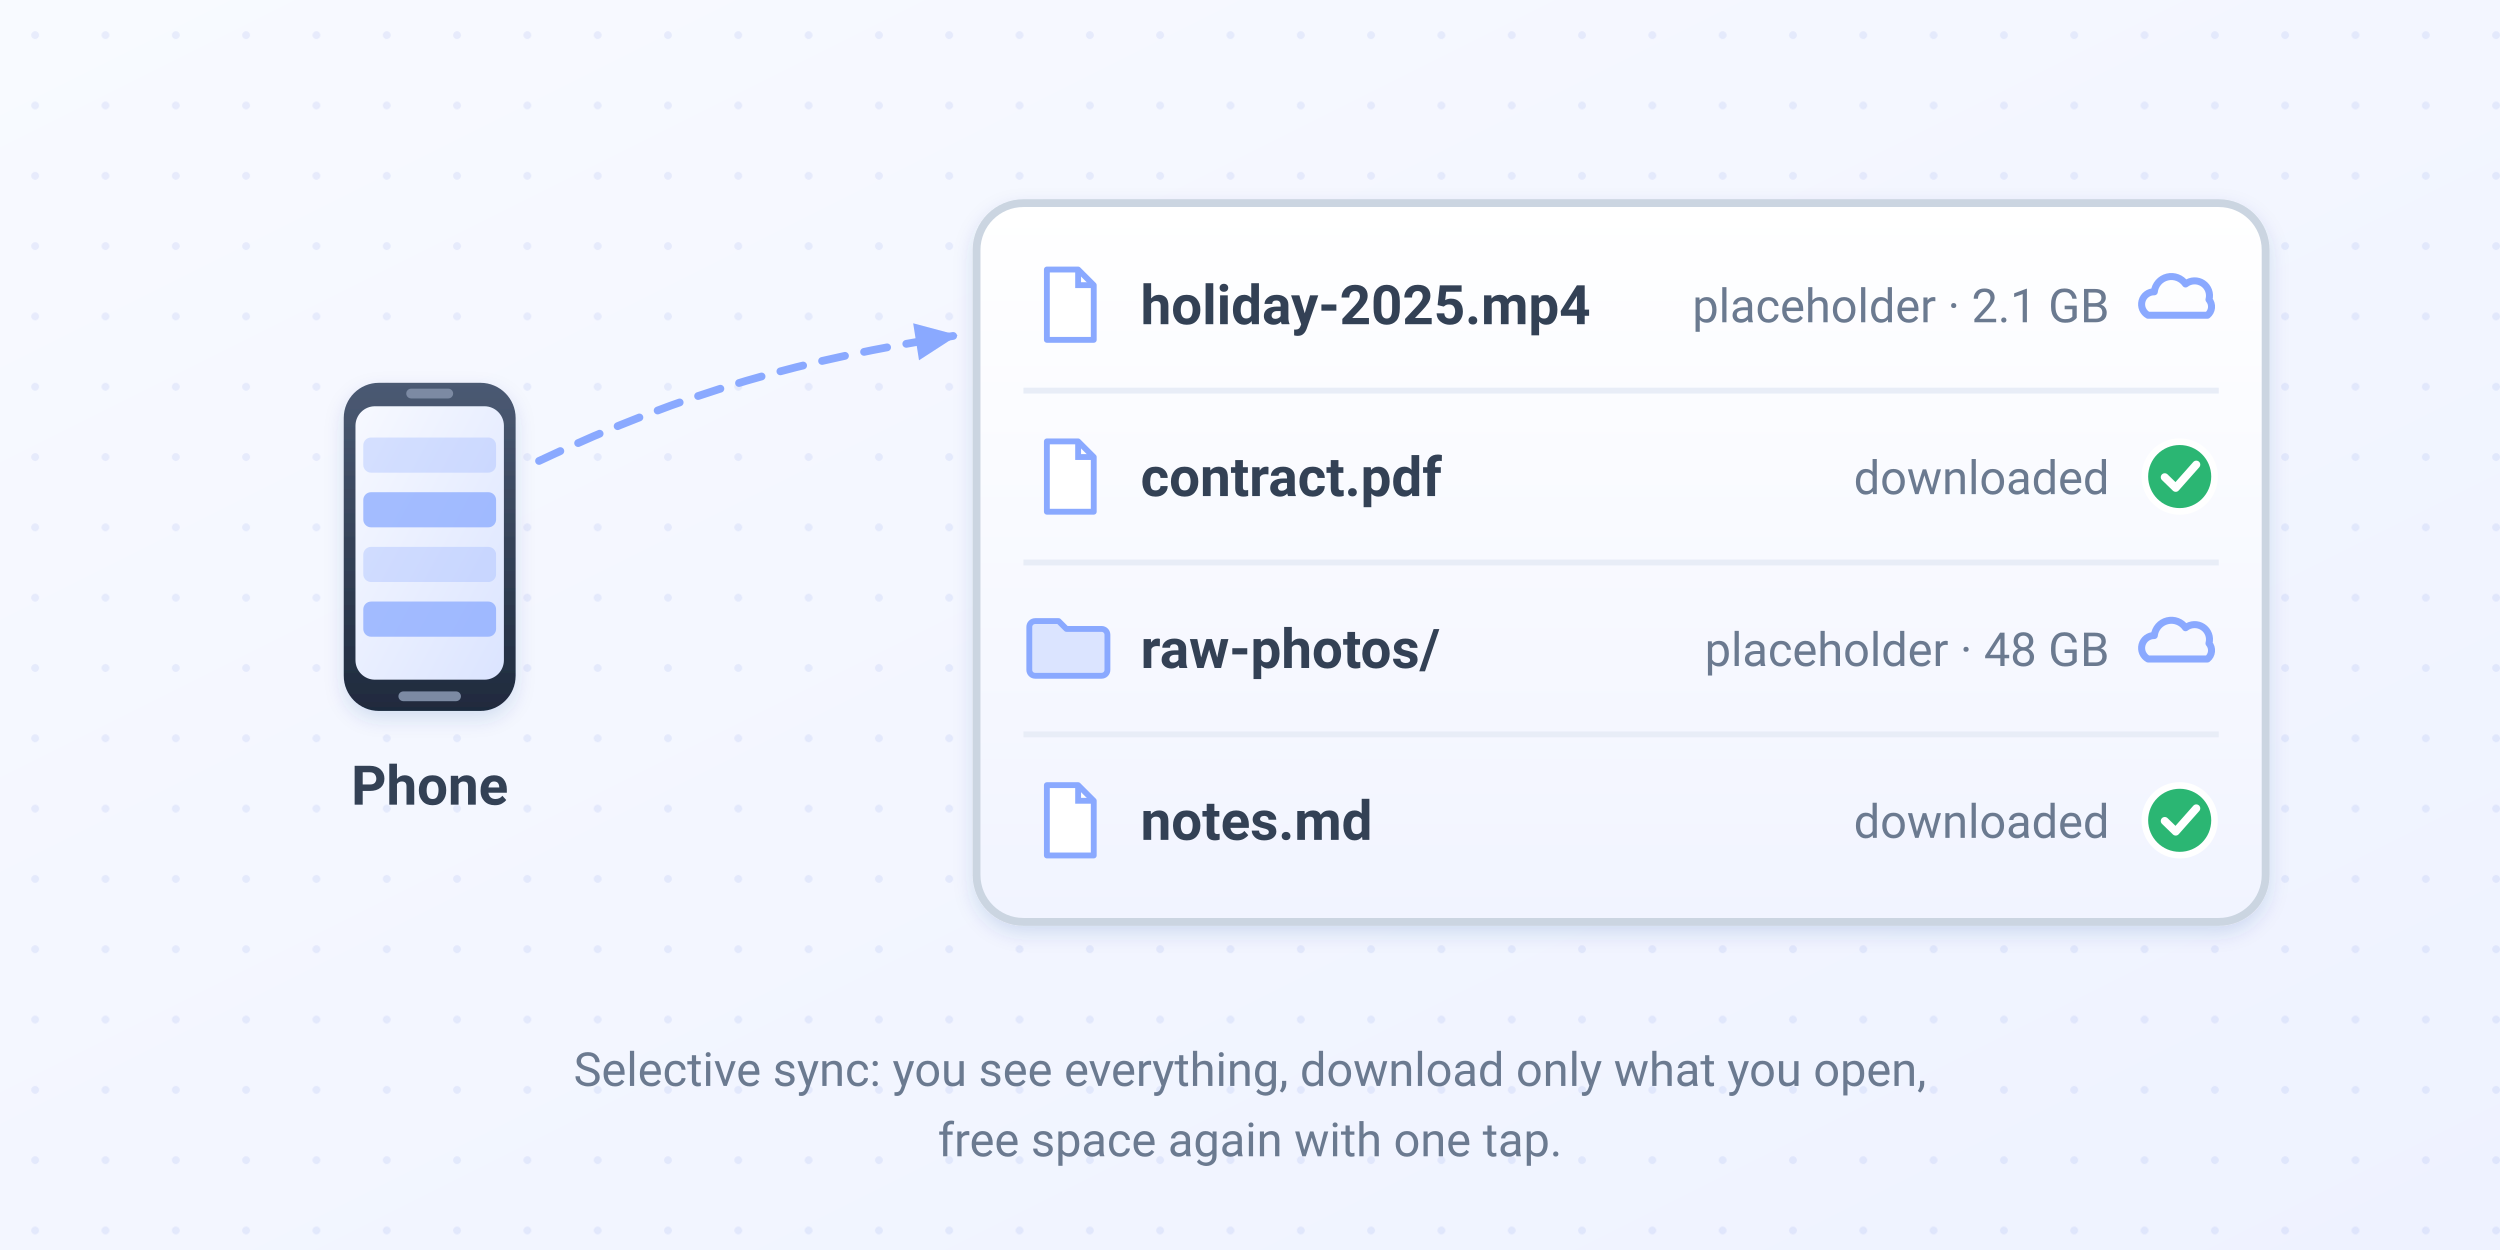
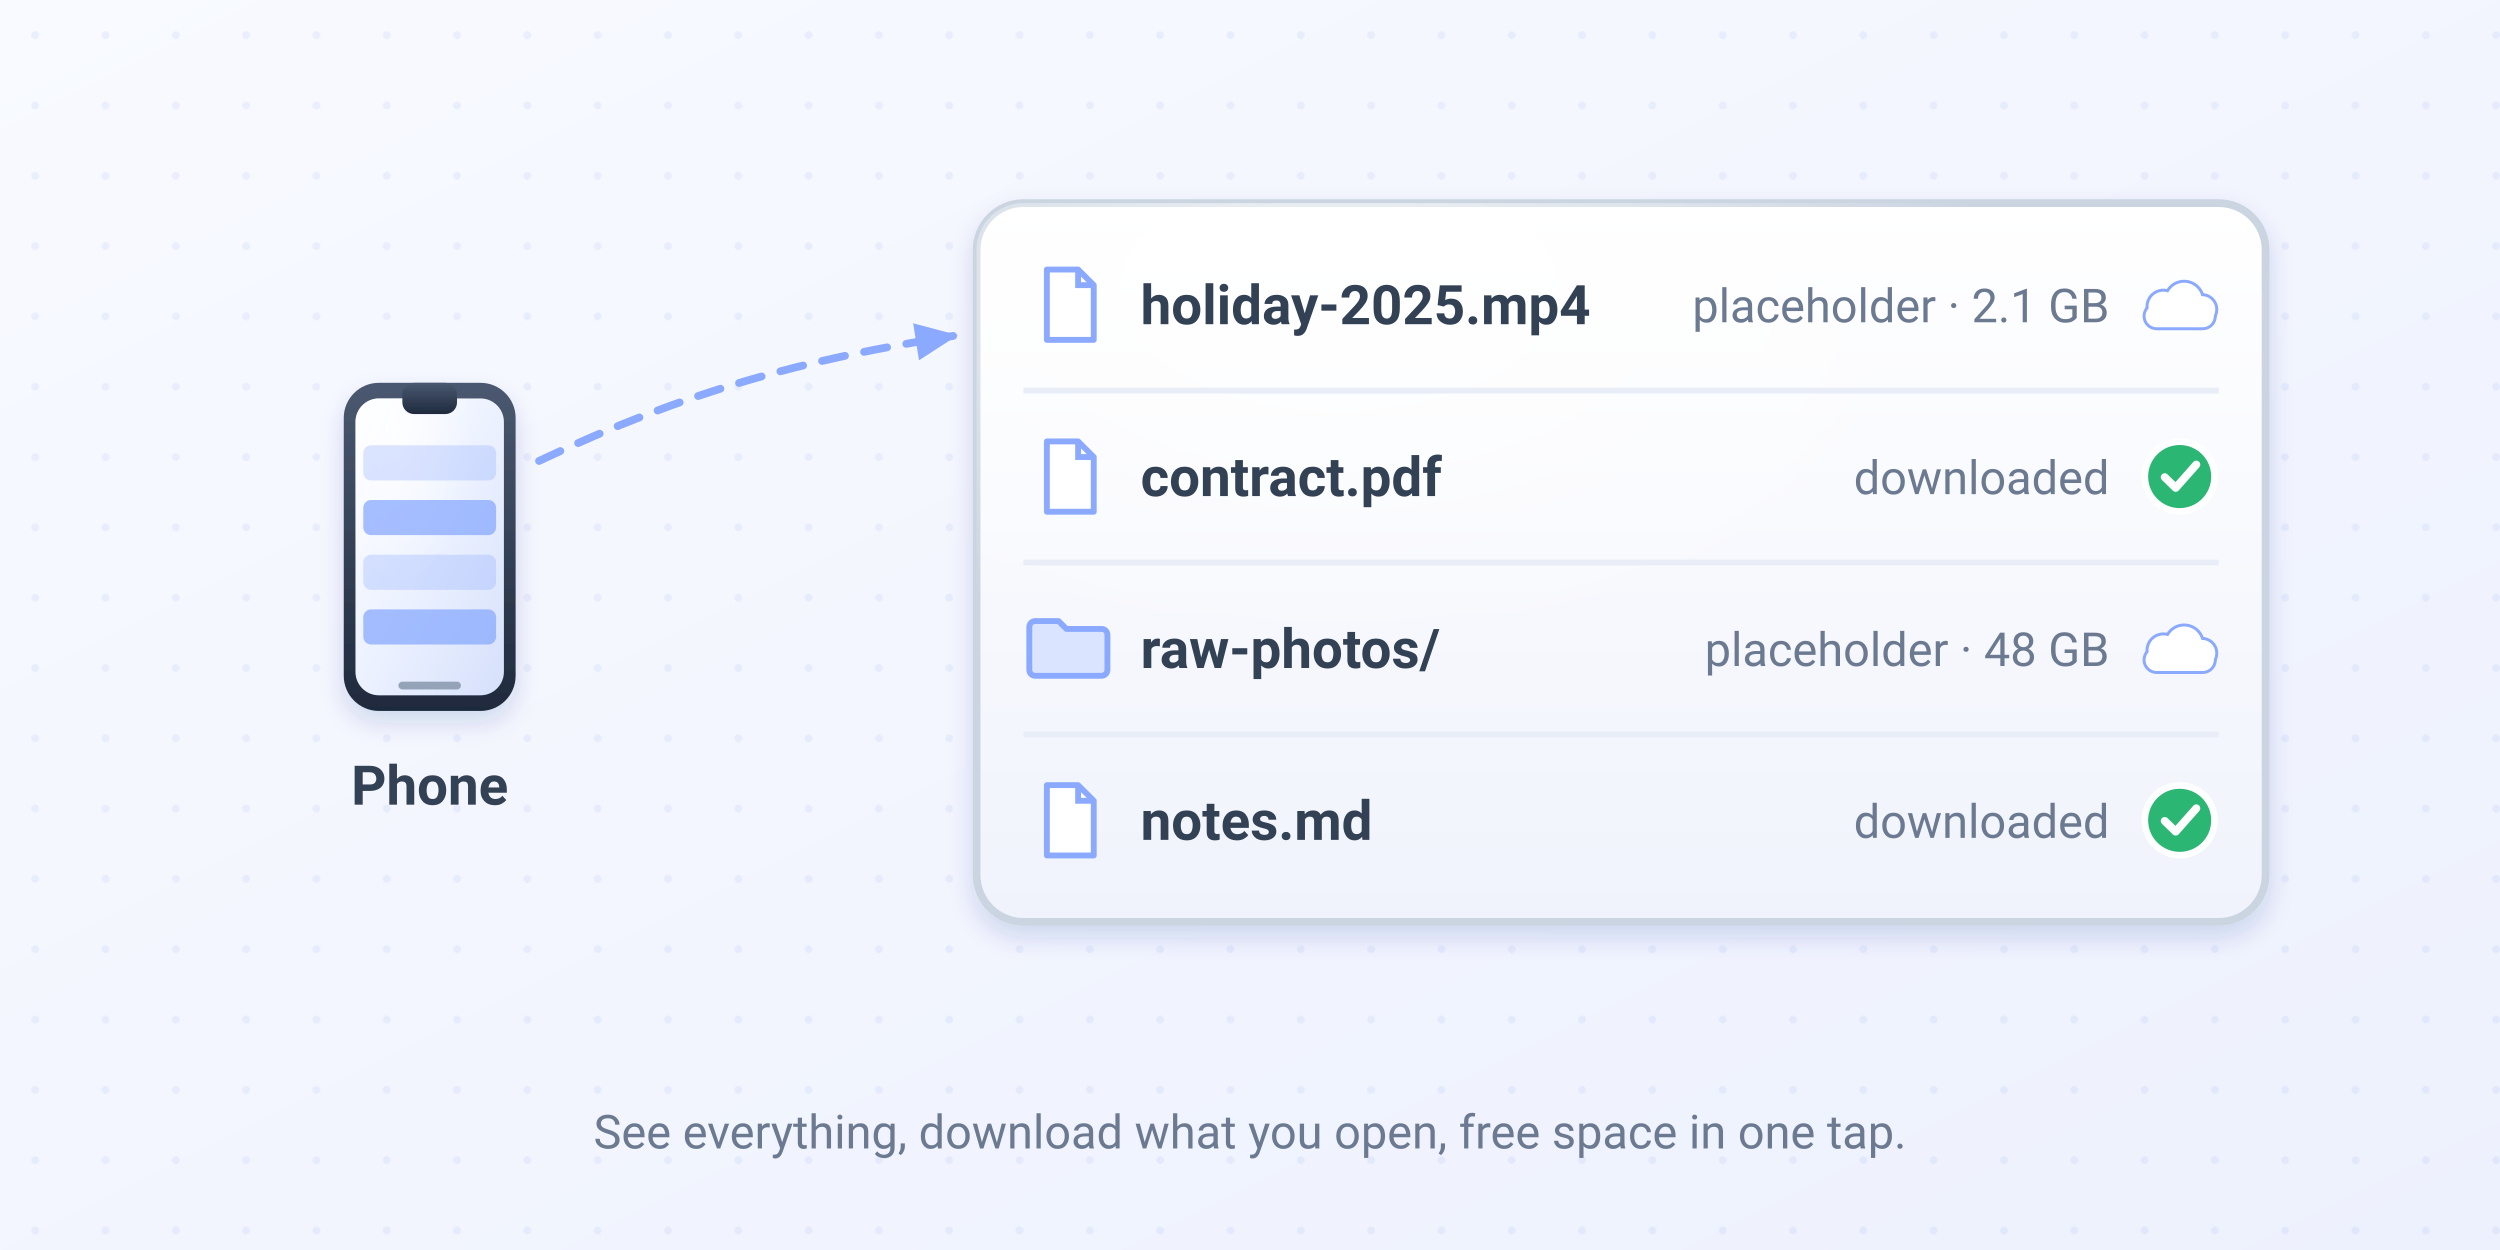
<svg xmlns="http://www.w3.org/2000/svg" viewBox="0 0 640 320" width="640" height="320" role="img" aria-label="Selective sync with placeholders">
  <defs>
    <linearGradient id="bg" x1="0" y1="0" x2="1" y2="1">
      <stop offset="0" stop-color="#f8faff" />
-       <stop offset="1" stop-color="#eef2ff" />
+       <stop offset="1" stop-color="#edf1fd" />
    </linearGradient>
    <pattern id="dots" width="18" height="18" patternUnits="userSpaceOnUse">
-       <circle cx="9" cy="9" r="1" fill="#2b57d6" fill-opacity=".08" />
+       <circle cx="9" cy="9" r="1" fill="#2b57d6" fill-opacity=".07" />
    </pattern>
    <linearGradient id="pg" x1="0" y1="0" x2="1" y2="1">
-       <stop offset="0" stop-color="#3d6ef2" />
+       <stop offset="0" stop-color="#4472f4" />
      <stop offset="1" stop-color="#1b3a9a" />
    </linearGradient>
    <linearGradient id="wg" x1="0" y1="0" x2="0" y2="1">
      <stop offset="0" stop-color="#ffffff" />
-       <stop offset="1" stop-color="#f1f4ff" />
+       <stop offset="1" stop-color="#f0f3fc" />
    </linearGradient>
    <linearGradient id="sg" x1="0" y1="0" x2="1" y2="1">
-       <stop offset="0" stop-color="#f7f9ff" />
-       <stop offset="1" stop-color="#dbe4ff" />
+       <stop offset="0" stop-color="#ffffff" />
+       <stop offset=".55" stop-color="#eaf0ff" />
+       <stop offset="1" stop-color="#d6e0fb" />
    </linearGradient>
    <linearGradient id="dg" x1="0" y1="0" x2="0" y2="1">
-       <stop offset="0" stop-color="#4b5a73" />
+       <stop offset="0" stop-color="#4a5970" />
      <stop offset="1" stop-color="#1f2a3d" />
    </linearGradient>
-     <filter id="sh" x="-20%" y="-20%" width="140%" height="160%">
-       <feDropShadow dx="0" dy="2" stdDeviation="2.5" flood-color="#1b3a9a" flood-opacity=".14" />
+     <linearGradient id="mg" x1="0" y1="0" x2="0" y2="1">
+       <stop offset="0" stop-color="#e6ebf3" />
+       <stop offset="1" stop-color="#b9c4d6" />
+     </linearGradient>
+     <radialGradient id="hl" cx=".28" cy=".12" r=".85">
+       <stop offset="0" stop-color="#fff" stop-opacity=".75" />
+       <stop offset=".6" stop-color="#fff" stop-opacity="0" />
+     </radialGradient>
+     <radialGradient id="cg" gradientUnits="userSpaceOnUse" cx="-14" cy="-26" r="72">
+       <stop offset="0" stop-color="#ffffff" />
+       <stop offset="1" stop-color="#e6ecfc" />
+     </radialGradient>
+     <filter id="sh" x="-20%" y="-20%" width="140%" height="170%">
+       <feDropShadow dx="0" dy="3" stdDeviation="3" flood-color="#1b3a9a" flood-opacity=".15" />
    </filter>
    <marker id="ah" viewBox="0 0 10 10" refX="8" refY="5" markerWidth="6" markerHeight="6" orient="auto-start-reverse">
      <path d="M0 1 L9 5 L0 9 z" fill="#8aa9ff" />
    </marker>
    <marker id="ahp" viewBox="0 0 10 10" refX="8" refY="5" markerWidth="6" markerHeight="6" orient="auto-start-reverse">
      <path d="M0 1 L9 5 L0 9 z" fill="#2b57d6" />
    </marker>
    <g id="ok">
      <circle r="11.5" fill="#fff" />
      <circle r="9.5" fill="#2bb673" />
      <path d="M-4.5 .2 L-1.2 3.4 L5 -3.6" stroke="#fff" stroke-width="2.4" fill="none" stroke-linecap="round" stroke-linejoin="round" />
    </g>
    <g id="phone" filter="url(#sh)">
      <rect x="-22" y="-42" width="44" height="84" rx="9" fill="url(#dg)" />
-       <rect x="-19" y="-36" width="38" height="70" rx="5" fill="url(#sg)" />
-       <rect x="-6" y="-40.5" width="12" height="2.5" rx="1.25" fill="#7c8aa3" />
-       <rect x="-8" y="37" width="16" height="2.5" rx="1.25" fill="#7c8aa3" />
+       <rect x="-19" y="-38" width="38" height="76" rx="6" fill="url(#sg)" />
+       <rect x="-19" y="-38" width="38" height="76" rx="6" fill="url(#hl)" />
+       <rect x="-7" y="-42" width="14" height="8" rx="3" fill="url(#dg)" />
+       <rect x="-8" y="34.5" width="16" height="2" rx="1" fill="#94a3b8" />
    </g>
    <g id="fi">
      <path d="M-6 -9 h8 l4 4 v14 h-12 z" fill="#fff" stroke="#8aa9ff" stroke-width="1.5" stroke-linejoin="round" />
      <path d="M2 -9 v4 h4" fill="none" stroke="#8aa9ff" stroke-width="1.5" />
    </g>
    <g id="fo">
      <path d="M-9 -7 h6 l2 2 h9 a1.5 1.5 0 0 1 1.5 1.5 v9 a1.5 1.5 0 0 1 -1.5 1.5 h-17 a1.5 1.5 0 0 1 -1.5 -1.5 v-11 a1.5 1.5 0 0 1 1.5 -1.5z" fill="#dbe4ff" stroke="#8aa9ff" stroke-width="1.5" stroke-linejoin="round" />
    </g>
-     <g id="pc">
-       <path transform="translate(-.5 -1.5) scale(.2)" d="M-38 16 A16 16 0 0 1 -30 -14 A22 22 0 0 1 10 -24 A19 19 0 0 1 40 -4 A14 14 0 0 1 38 16 Z" fill="none" stroke="#8aa9ff" stroke-width="9" stroke-linejoin="round" />
+     <g id="pc" transform="translate(0 1.6) scale(.19)">
+       <g stroke="#8aa9ff" stroke-width="8" fill="none">
+         <rect x="-46" y="-8" width="92" height="30" rx="15" />
+         <circle cx="-22" cy="-6" r="20" />
+         <circle cx="6" cy="-14" r="24" />
+         <circle cx="30" cy="-2" r="18" />
+       </g>
+       <g fill="#fff">
+         <rect x="-46" y="-8" width="92" height="30" rx="15" />
+         <circle cx="-22" cy="-6" r="20" />
+         <circle cx="6" cy="-14" r="24" />
+         <circle cx="30" cy="-2" r="18" />
+       </g>
    </g>
  </defs>
  <style>text{font-family:system-ui,-apple-system,'Segoe UI',Roboto,Helvetica,Arial,sans-serif}.t{font-size:14px;font-weight:600;fill:#334155}.s{font-size:12px;fill:#6b7a90}.n{font-size:12px;fill:#334155}.w{font-size:12px;font-weight:600;fill:#fff}.d{stroke:#8aa9ff;stroke-width:2;stroke-dasharray:6 5;fill:none;stroke-linecap:round;marker-end:url(#ah)}.dd{stroke:#8aa9ff;stroke-width:2;stroke-dasharray:6 5;fill:none;stroke-linecap:round;marker-end:url(#ah);marker-start:url(#ah)}.l{stroke:#2b57d6;stroke-width:2;fill:none;stroke-linecap:round;marker-end:url(#ahp);marker-start:url(#ahp)}.tr{stroke:#cbd5e1;stroke-width:2;stroke-dasharray:7 6;fill:none;stroke-linecap:round}.m{text-anchor:middle}.e{text-anchor:end}</style>
  <rect width="640" height="320" fill="url(#bg)" />
  <rect width="640" height="320" fill="url(#dots)" />
  <use href="#phone" x="110" y="140" />
-   <rect x="93" y="112" width="34" height="9" rx="2" fill="#8aa9ff" fill-opacity=".3" />
-   <rect x="93" y="126" width="34" height="9" rx="2" fill="#8aa9ff" fill-opacity=".75" />
-   <rect x="93" y="140" width="34" height="9" rx="2" fill="#8aa9ff" fill-opacity=".3" />
-   <rect x="93" y="154" width="34" height="9" rx="2" fill="#8aa9ff" fill-opacity=".75" />
+   <rect x="93" y="114" width="34" height="9" rx="2" fill="#8aa9ff" fill-opacity=".3" />
+   <rect x="93" y="128" width="34" height="9" rx="2" fill="#8aa9ff" fill-opacity=".75" />
+   <rect x="93" y="142" width="34" height="9" rx="2" fill="#8aa9ff" fill-opacity=".3" />
+   <rect x="93" y="156" width="34" height="9" rx="2" fill="#8aa9ff" fill-opacity=".75" />
  <text x="110" y="206" class="t m">Phone</text>
  <rect x="250" y="52" width="330" height="184" rx="12" fill="url(#wg)" stroke="#cbd5e1" stroke-width="2" filter="url(#sh)" />
+   <rect x="250" y="52" width="330" height="184" rx="12" fill="url(#hl)" />
  <path d="M262 100 H568 M262 144 H568 M262 188 H568" stroke="#e8edf7" stroke-width="1.5" />
  <use href="#fi" x="274" y="78" />
  <text x="292" y="83" class="t">holiday-2025.mp4</text>
  <text x="540" y="82.5" class="s e">placeholder · 2.1 GB</text>
-   <use href="#pc" x="558" y="79" />
+   <use href="#pc" x="558" y="78" />
  <use href="#fi" x="274" y="122" />
  <text x="292" y="127" class="t">contract.pdf</text>
  <text x="540" y="126.5" class="s e">downloaded</text>
  <use href="#ok" transform="translate(558 122) scale(.85)" />
  <use href="#fo" x="274" y="166" />
  <text x="292" y="171" class="t">raw-photos/</text>
  <text x="540" y="170.5" class="s e">placeholder · 48 GB</text>
-   <use href="#pc" x="558" y="167" />
+   <use href="#pc" x="558" y="166" />
  <use href="#fi" x="274" y="210" />
  <text x="292" y="215" class="t">notes.md</text>
  <text x="540" y="214.5" class="s e">downloaded</text>
  <use href="#ok" transform="translate(558 210) scale(.85)" />
  <path class="d" d="M138 118 C 176 100, 206 92, 244 86" />
-   <text x="320" y="278" class="s m">Selective sync: you see everything, download only what you open,</text>
-   <text x="320" y="296" class="s m">free space again with one tap.</text>
+   <text x="320" y="294" class="s m">See everything, download what you open, free space in one tap.</text>
</svg>
